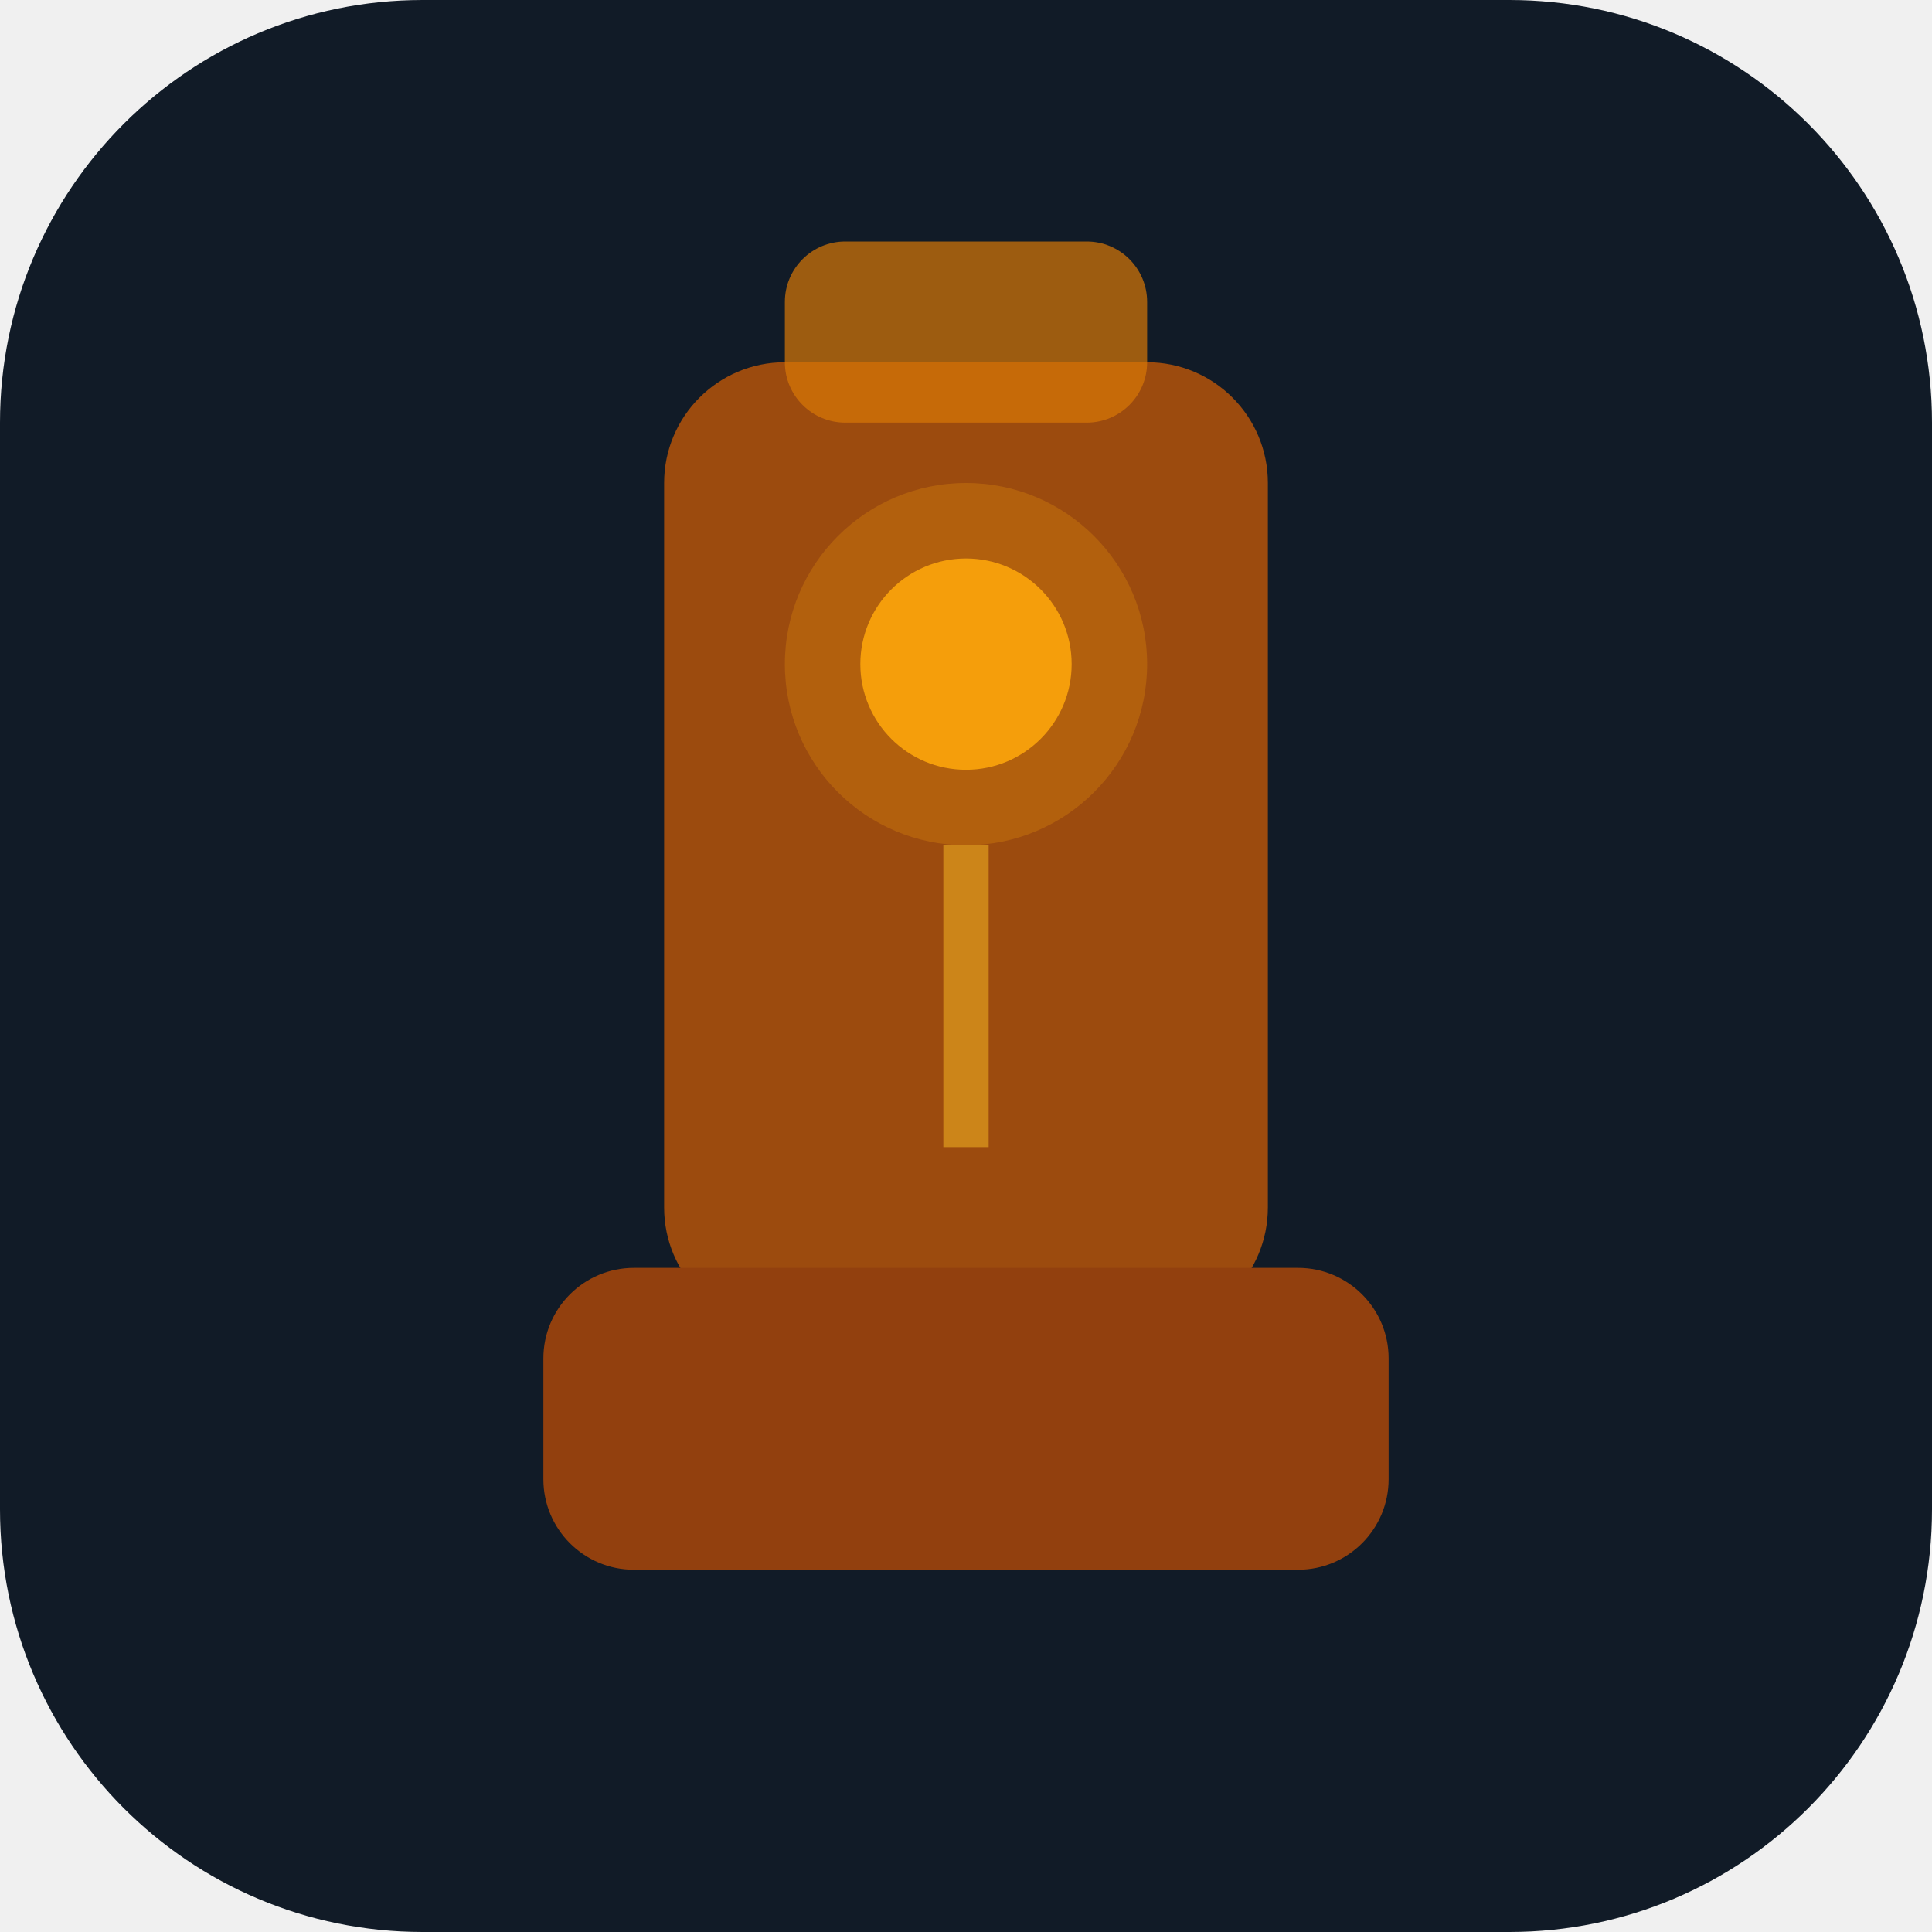
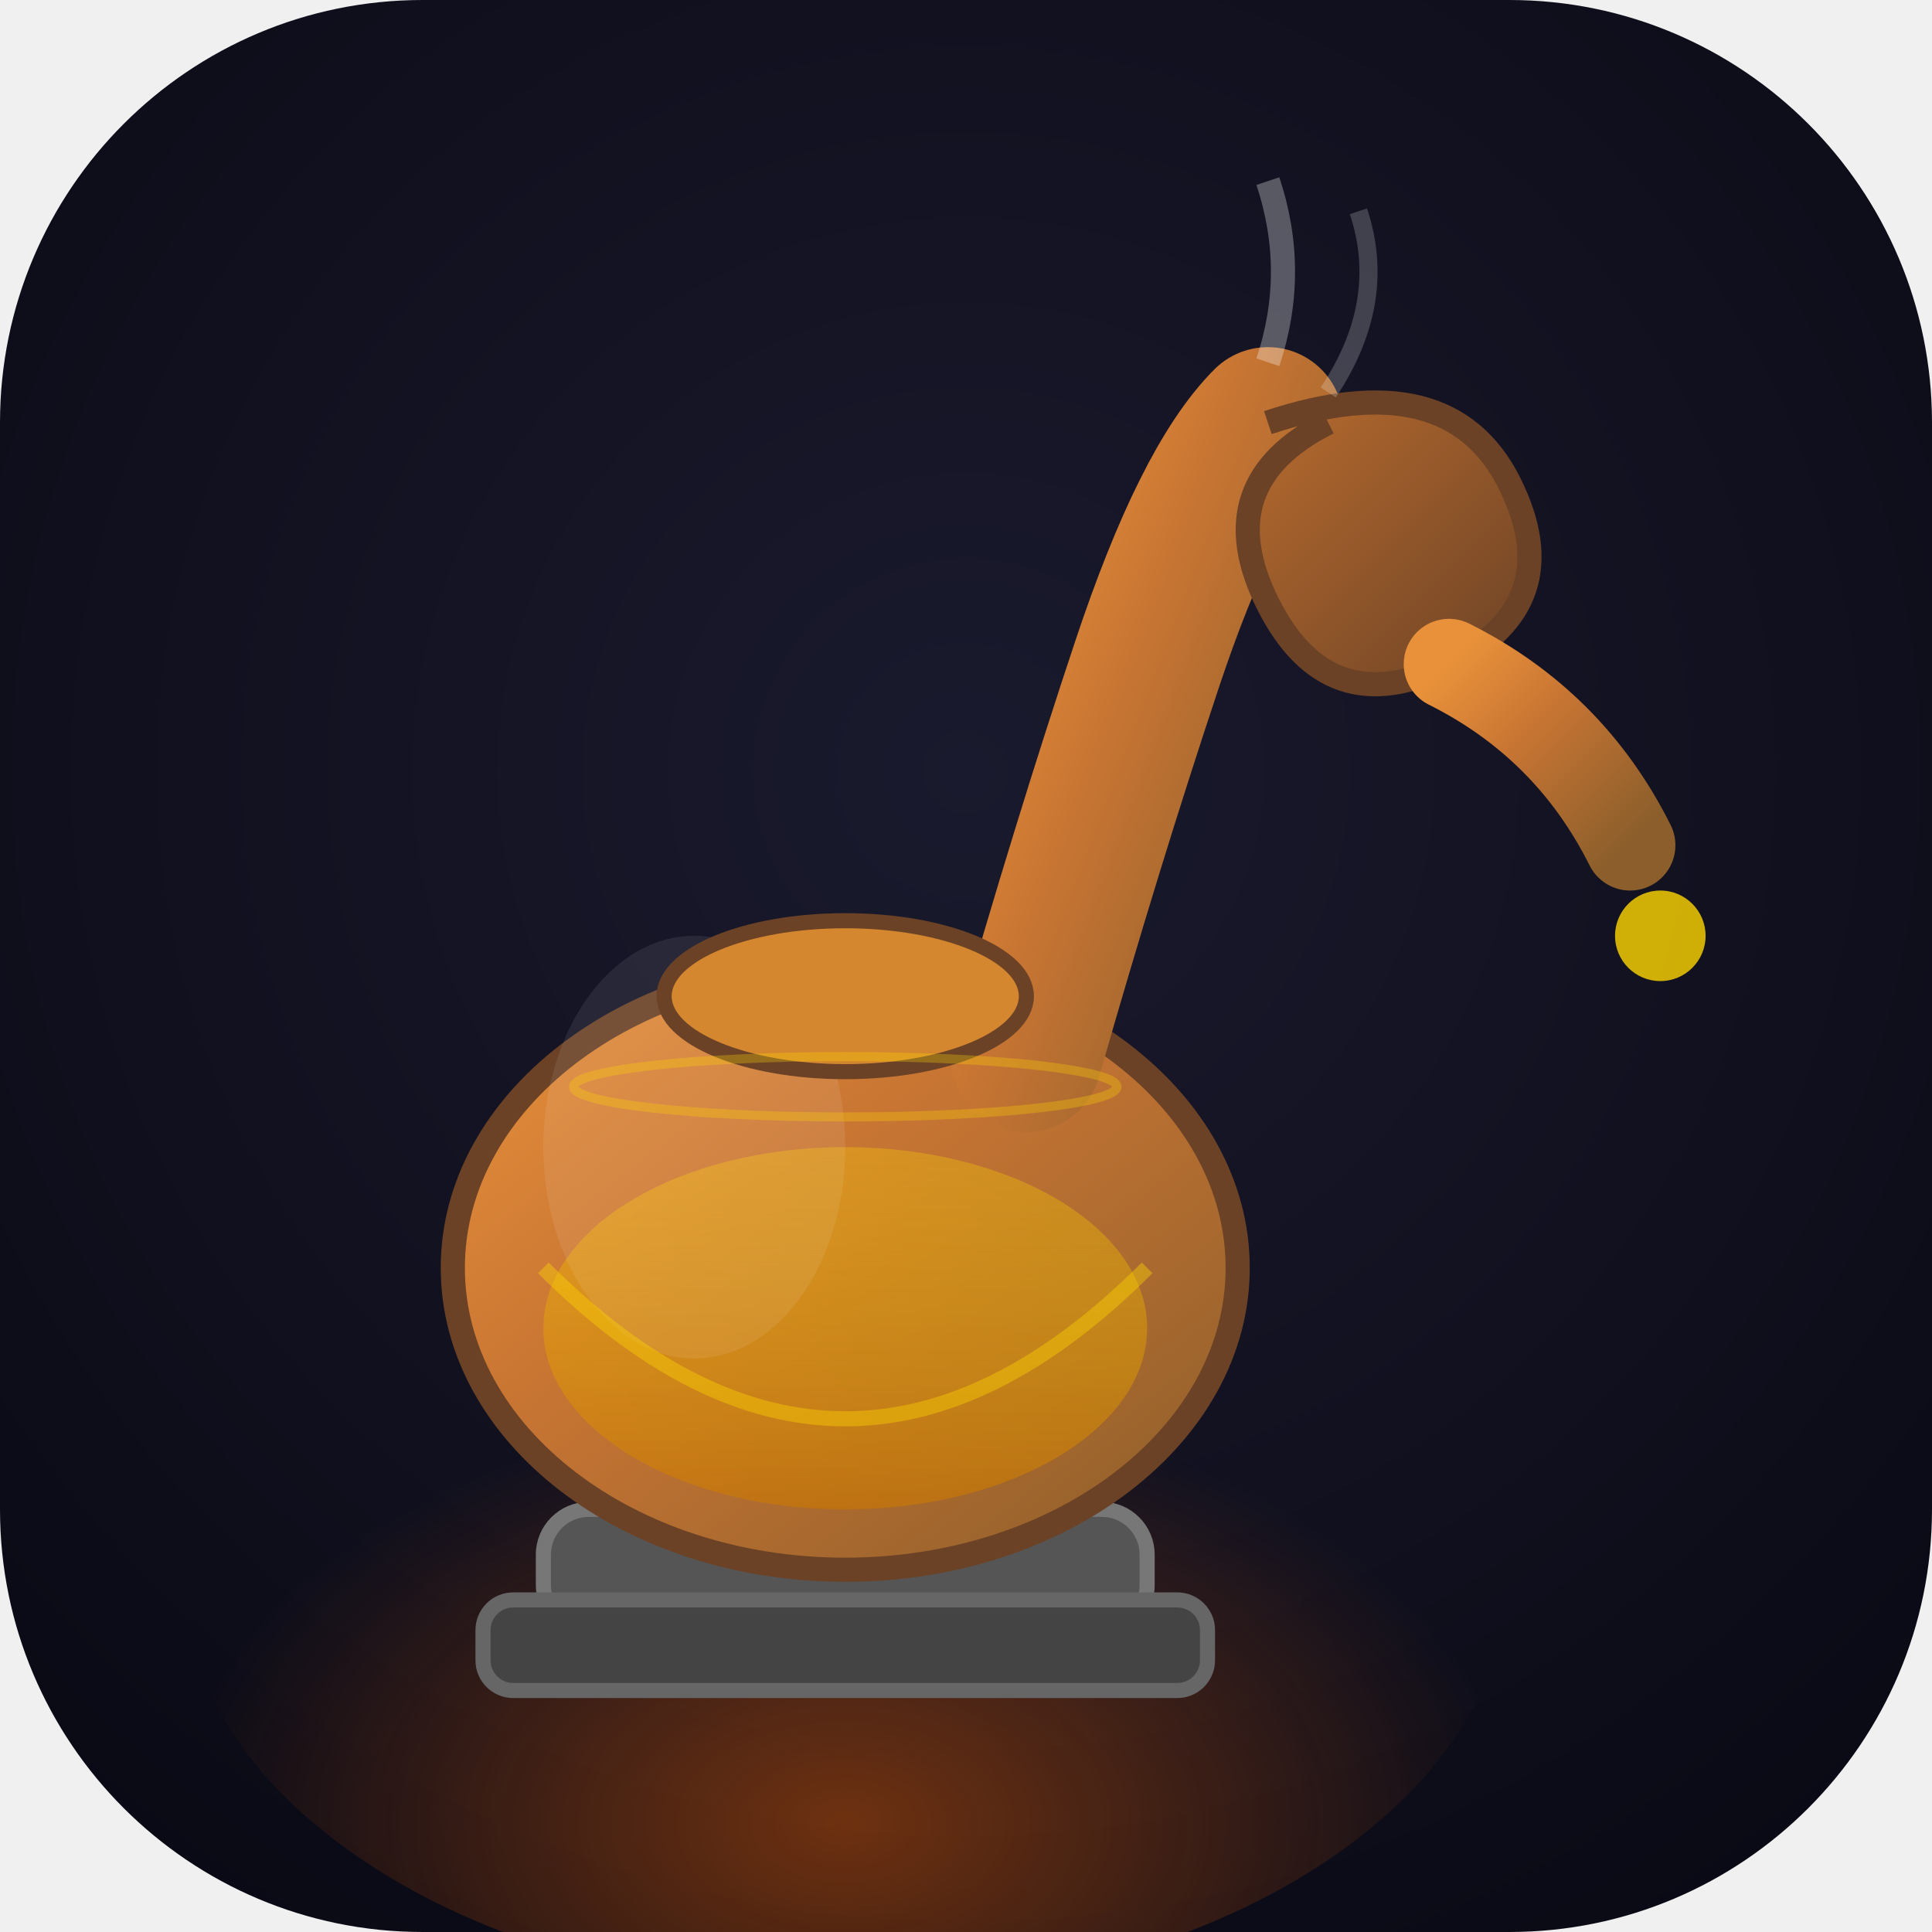
<svg xmlns="http://www.w3.org/2000/svg" viewBox="0 0 64 64">
-   <rect width="64" height="64" rx="14" fill="#111b27" />
-   <rect x="22" y="12" width="20" height="32" rx="4" fill="#b45309" opacity="0.85" />
-   <rect x="18" y="42" width="28" height="10" rx="3" fill="#92400e" />
-   <circle cx="32" cy="22" r="3.5" fill="#f59e0b" />
-   <circle cx="32" cy="22" r="6" fill="#f59e0b" opacity="0.25" />
-   <line x1="32" y1="28" x2="32" y2="38" stroke="#fbbf24" stroke-width="1.5" opacity="0.5" />
-   <rect x="26" y="8" width="12" height="6" rx="2" fill="#d97706" opacity="0.7" />
+   <defs>
+     <radialGradient id="bg" cx="50%" cy="40%" r="70%">
+       <stop offset="0%" stop-color="#1a1a2e" />
+       <stop offset="100%" stop-color="#0a0a15" />
+     </radialGradient>
+     <linearGradient id="copper" x1="0" y1="0" x2="1" y2="1">
+       <stop offset="0%" stop-color="#e8913a" />
+       <stop offset="40%" stop-color="#c87533" />
+       <stop offset="100%" stop-color="#8b5e2b" />
+     </linearGradient>
+     <linearGradient id="copperDark" x1="0" y1="0" x2="1" y2="1">
+       <stop offset="0%" stop-color="#b86b2e" />
+       <stop offset="100%" stop-color="#6b4226" />
+     </linearGradient>
+     <linearGradient id="flame" x1="0.5" y1="1" x2="0.5" y2="0">
+       <stop offset="0%" stop-color="#ff4500" />
+       <stop offset="35%" stop-color="#ff8c00" />
+       <stop offset="70%" stop-color="#ffd700" />
+       <stop offset="100%" stop-color="#ffffcc" />
+     </linearGradient>
+     <radialGradient id="glow" cx="50%" cy="80%" r="50%">
+       <stop offset="0%" stop-color="#ff6600" stop-opacity="0.4" />
+       <stop offset="100%" stop-color="#ff6600" stop-opacity="0" />
+     </radialGradient>
+     <linearGradient id="liquid" x1="0" y1="0" x2="0" y2="1">
+       <stop offset="0%" stop-color="#ffd700" stop-opacity="0.3" />
+       <stop offset="100%" stop-color="#cc7700" stop-opacity="0.6" />
+     </linearGradient>
+   </defs>
+   <rect width="64" height="64" rx="14" fill="url(#bg)" />
+   <ellipse cx="28" cy="52" rx="22" ry="14" fill="url(#glow)" />
+   <path d="M22,54 Q24,46 28,40 Q26,46 28,44 Q30,38 32,34 Q34,40 34,44 Q36,46 34,52 Z" fill="url(#flame)" opacity="0.9" />
+   <path d="M26,54 Q27,48 29,44 Q30,48 29,52 Z" fill="#ffffcc" opacity="0.6" />
+   <rect x="18" y="50" width="20" height="4" rx="1.5" fill="#555" stroke="#777" stroke-width="0.5" />
+   <rect x="16" y="53" width="24" height="3" rx="1" fill="#444" stroke="#666" stroke-width="0.5" />
+   <ellipse cx="28" cy="42" rx="13" ry="10" fill="url(#copper)" stroke="#6b4226" stroke-width="0.8" />
+   <ellipse cx="28" cy="44" rx="10" ry="6" fill="url(#liquid)" />
+   <ellipse cx="23" cy="38" rx="5" ry="7" fill="white" opacity="0.08" />
+   <path d="M34,35 Q36,28 38,22 Q40,16 42,14" stroke="url(#copper)" stroke-width="5" fill="none" stroke-linecap="round" />
+   <path d="M42,14 Q48,12 50,16 Q52,20 48,22 Q44,24 42,20 Q40,16 44,14" fill="url(#copperDark)" stroke="#6b4226" stroke-width="0.8" />
+   <path d="M48,22 Q52,24 54,28" stroke="url(#copper)" stroke-width="3" fill="none" stroke-linecap="round" />
+   <circle cx="55" cy="31" r="1.5" fill="#ffd700" opacity="0.8" />
+   <ellipse cx="28" cy="33" rx="6" ry="2.5" fill="#d4872e" stroke="#6b4226" stroke-width="0.5" />
+   <path d="M18,42 Q28,52 38,42" stroke="#ffd700" stroke-width="0.5" fill="none" opacity="0.4" />
+   <ellipse cx="28" cy="36" rx="9" ry="1" fill="none" stroke="#ffd700" stroke-width="0.3" opacity="0.3" />
+   <path d="M42,12 Q43,9 42,6" stroke="white" stroke-width="0.8" fill="none" opacity="0.3" />
+   <path d="M44,13 Q46,10 45,7" stroke="white" stroke-width="0.6" fill="none" opacity="0.2" />
</svg>
